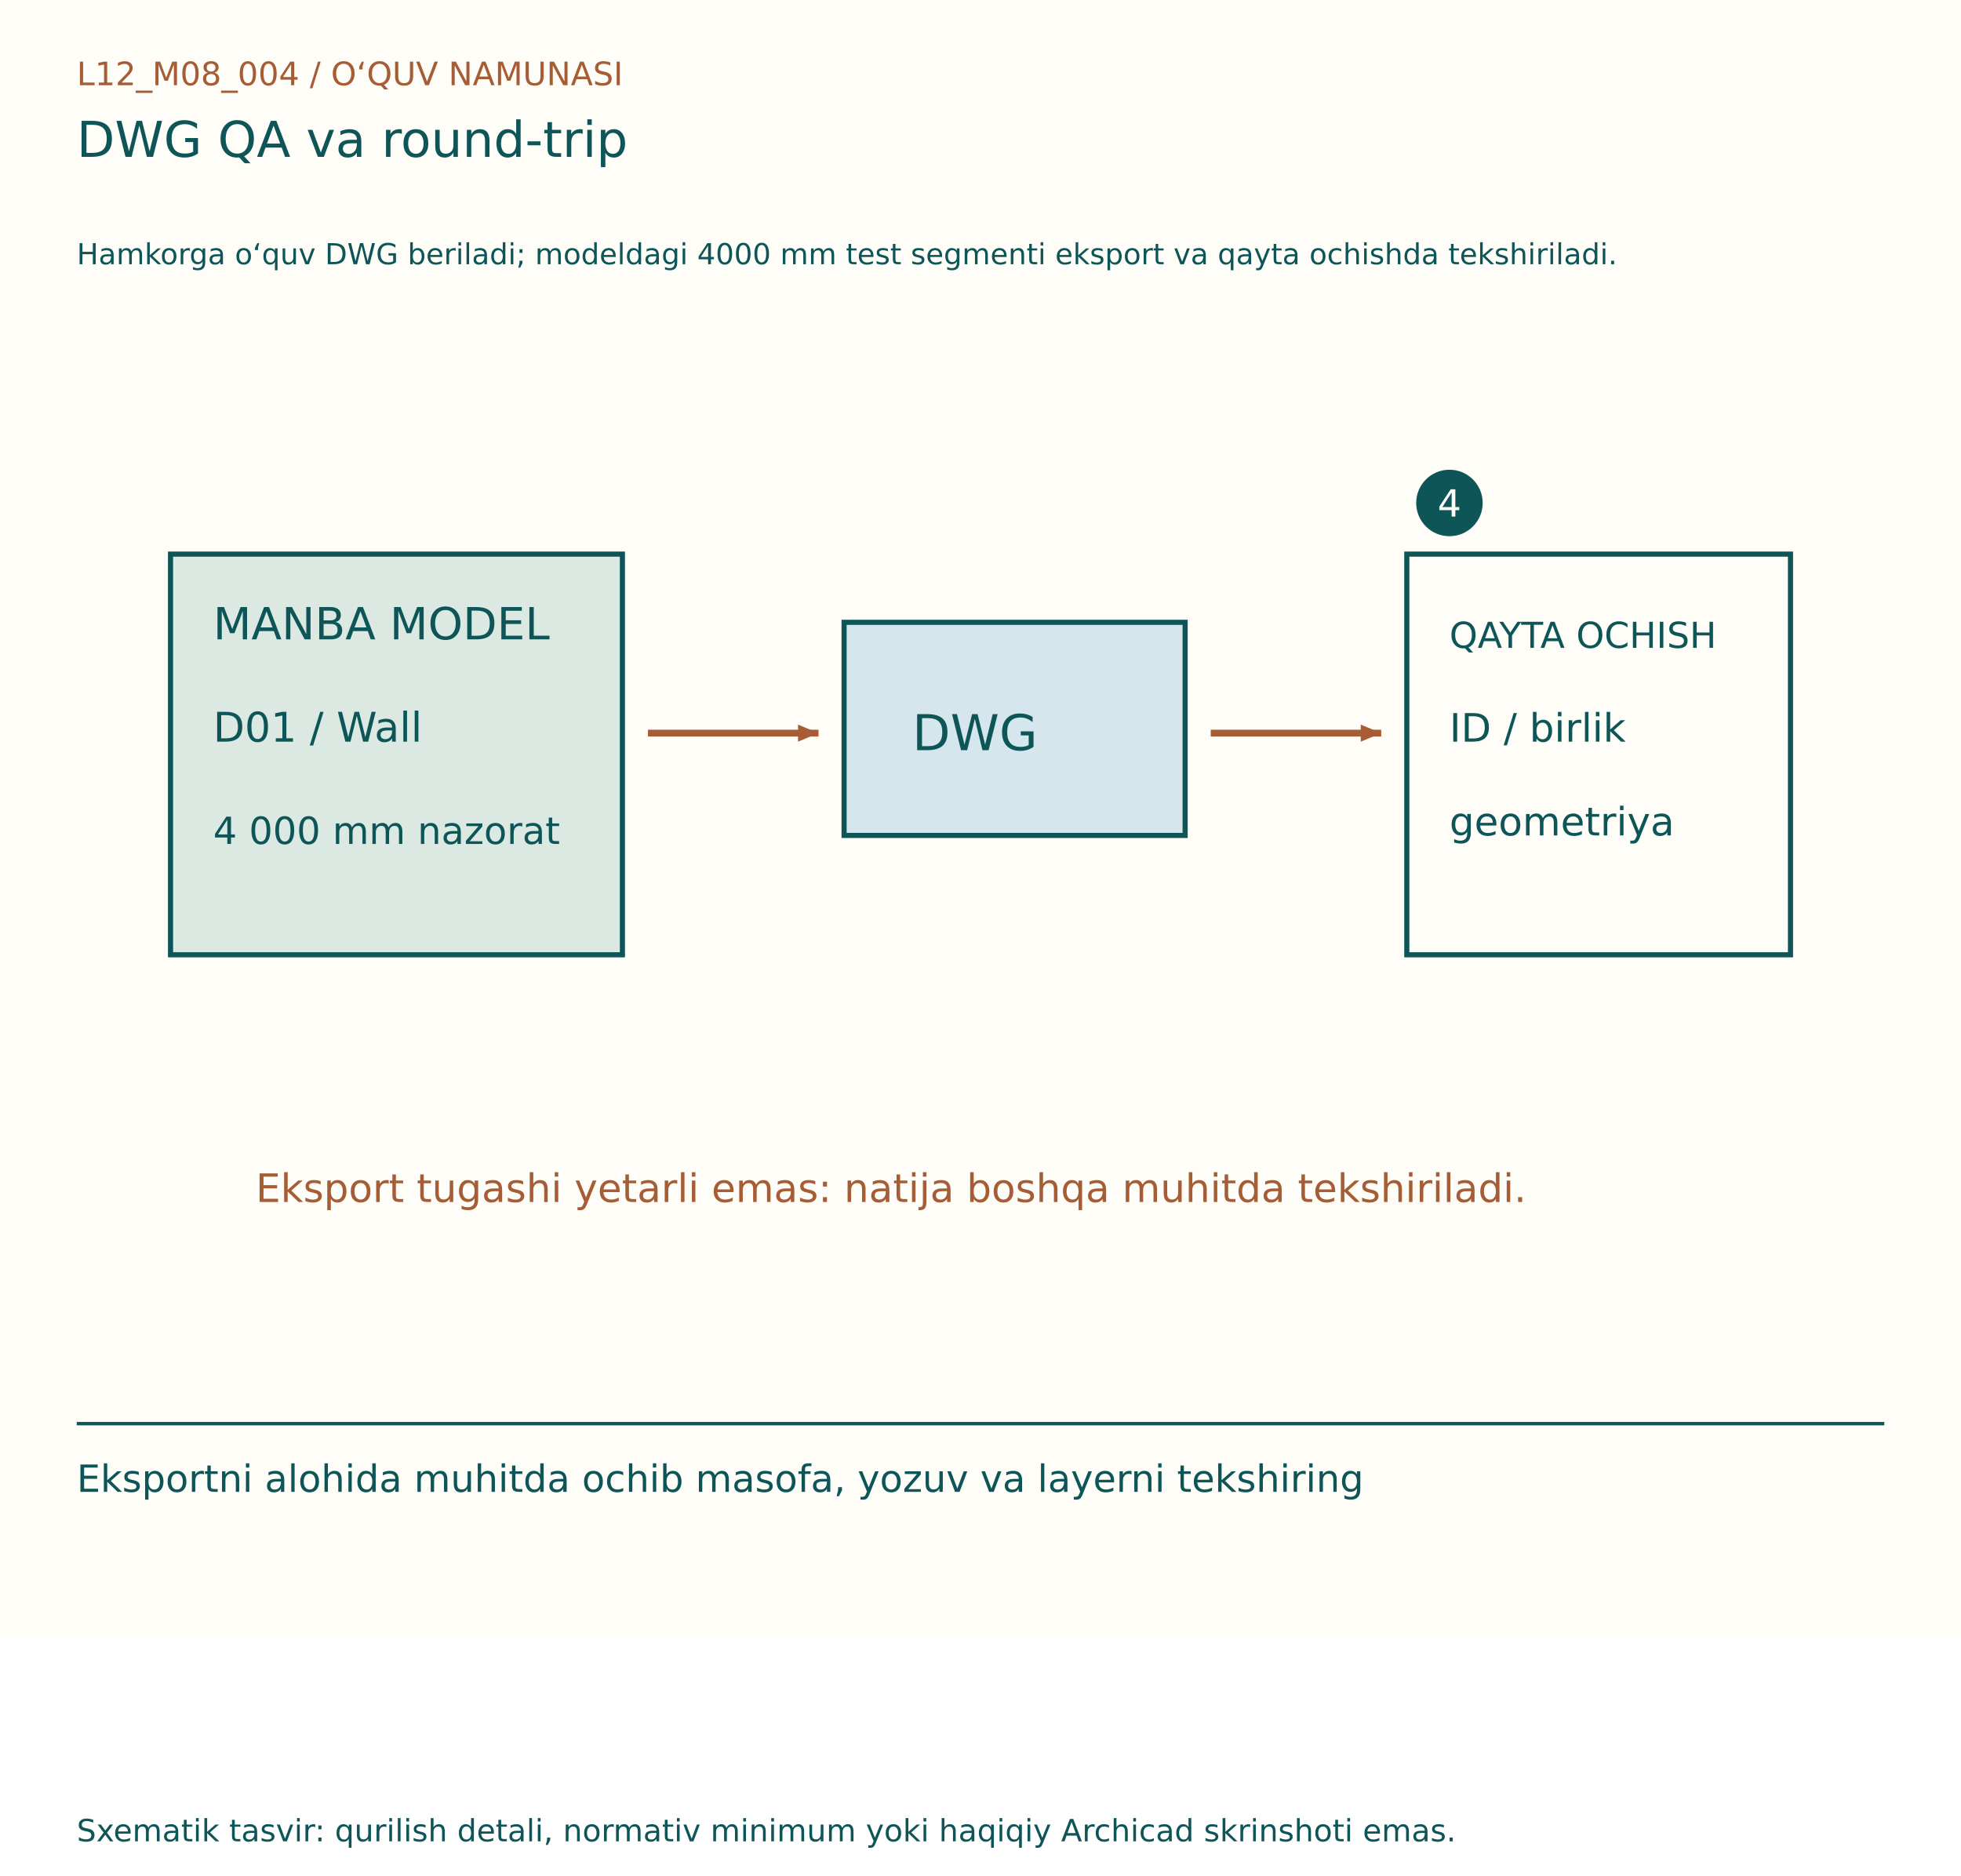
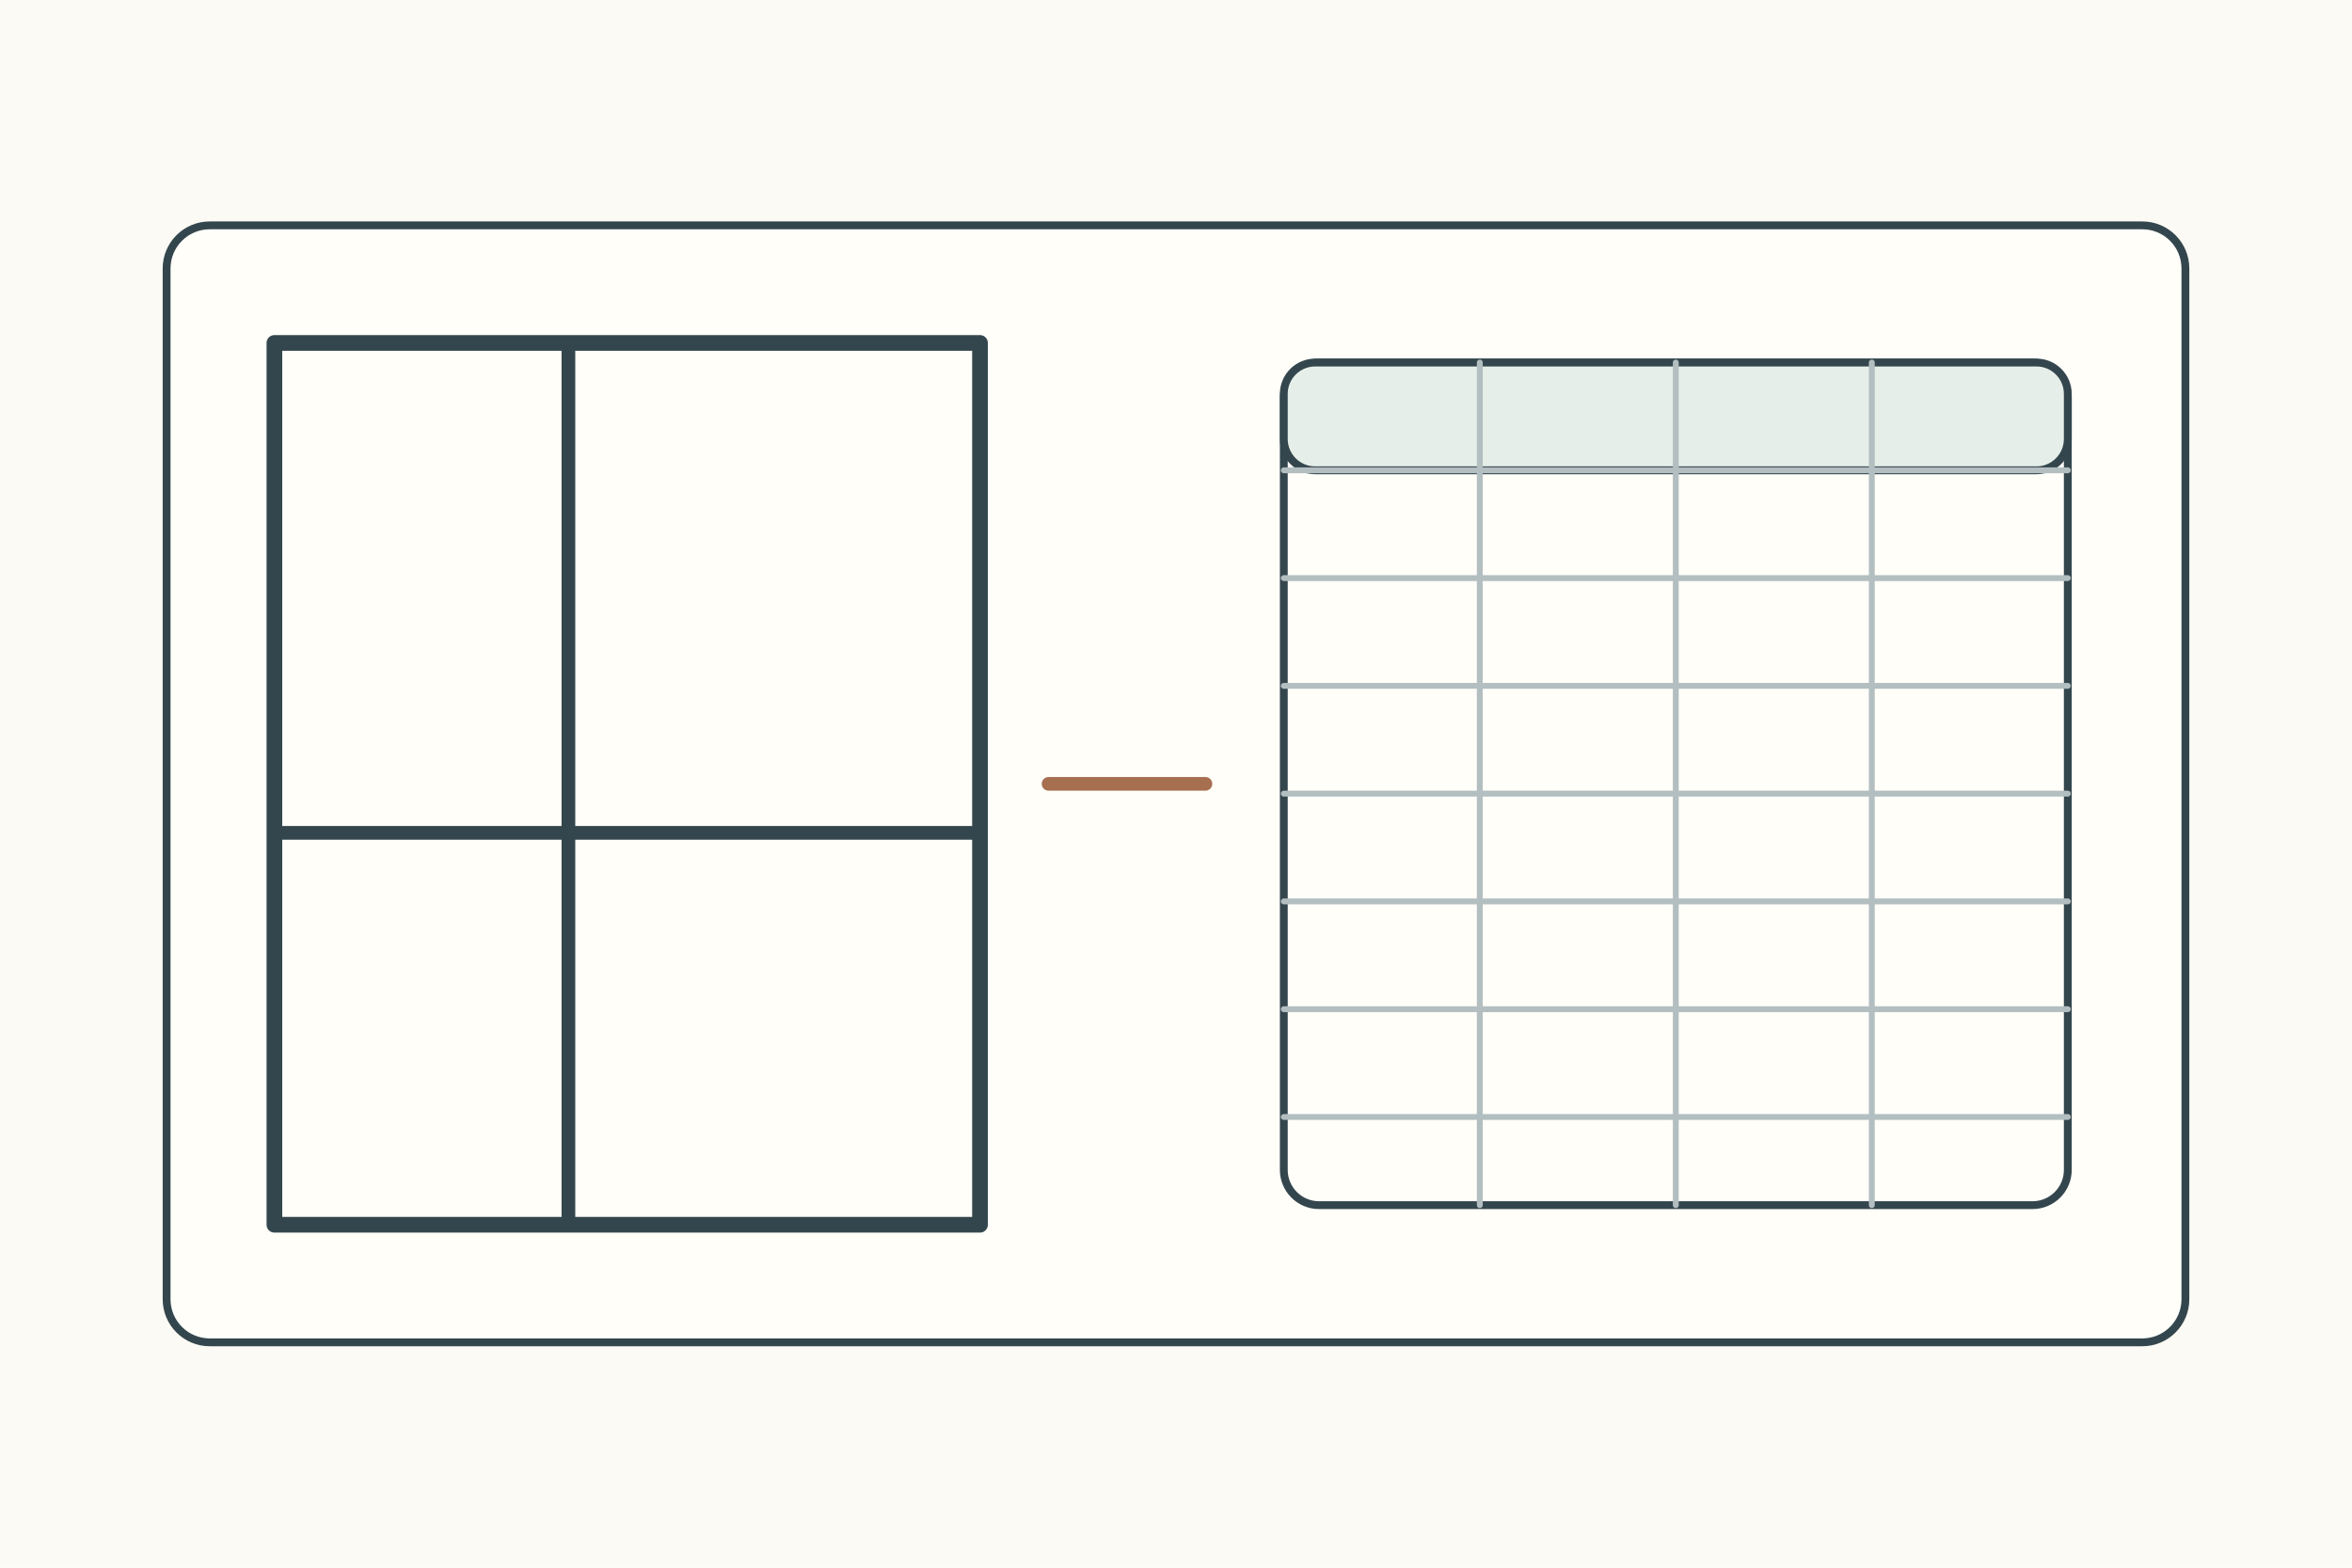
- <svg xmlns="http://www.w3.org/2000/svg" width="1150" height="1100" viewBox="0 0 1150 1100">
-   <rect width="1150" height="960" fill="#FFFDF7" />
-   <g font-family="DejaVu Sans, Segoe UI, sans-serif">
-     <text x="45" y="50" font-size="19" fill="#A65D35">L12_M08_004  /  O‘QUV NAMUNASI</text>
-     <text x="45" y="92" font-size="29" fill="#0E5558">DWG QA va round-trip</text>
-     <text x="45" y="155" font-size="17" fill="#0E5558">Hamkorga o‘quv DWG beriladi; modeldagi 4000 mm test segmenti eksport va qayta ochishda tekshiriladi.</text>
-     <g transform="translate(0,80)">
-       <rect x="100" y="245" width="265" height="235" fill="#DBE9E2" stroke="#0E5558" stroke-width="3" />
-       <text x="125" y="295" font-size="26" fill="#0E5558">MANBA MODEL</text>
-       <text x="125" y="355" font-size="24" fill="#0E5558">D01 / Wall</text>
-       <text x="125" y="415" font-size="22" fill="#0E5558">4 000 mm nazorat</text>
-       <line x1="380" y1="350" x2="480" y2="350" stroke="#A65D35" stroke-width="4" />
-       <path d="M480, 350 l-12,-5 l0,10 Z" fill="#A65D35" transform="rotate(0.0 480 350)" />
-       <rect x="495" y="285" width="200" height="125" fill="#D5E7ED" stroke="#0E5558" stroke-width="3" />
-       <text x="535" y="360" font-size="29" fill="#0E5558">DWG</text>
-       <line x1="710" y1="350" x2="810" y2="350" stroke="#A65D35" stroke-width="4" />
-       <path d="M810, 350 l-12,-5 l0,10 Z" fill="#A65D35" transform="rotate(0.0 810 350)" />
-       <rect x="825" y="245" width="225" height="235" fill="#FFFDF7" stroke="#0E5558" stroke-width="3" />
-       <text x="850" y="300" font-size="21" fill="#0E5558">QAYTA OCHISH</text>
-       <text x="850" y="355" font-size="23" fill="#0E5558">ID / birlik</text>
-       <text x="850" y="410" font-size="23" fill="#0E5558">geometriya</text>
-       <circle cx="850" cy="215" r="18" fill="#0E5558" stroke="#0E5558" stroke-width="3" />
-       <text x="843" y="223" font-size="22" fill="#FFFDF7">4</text>
-       <text x="150" y="625" font-size="23" fill="#A65D35">Eksport tugashi yetarli emas: natija boshqa muhitda tekshiriladi.</text>
+ <svg xmlns="http://www.w3.org/2000/svg" width="1200" height="800">
+   <rect width="1200" height="800" fill="#fbfaf4" />
+   <g stroke="#34464d" stroke-width="4" fill="none" stroke-linecap="round" stroke-linejoin="round">
+     <g transform="translate(85 115)">
+       <rect width="1030" height="570" rx="22" fill="#fffef9" />
+       <rect x="55" y="60" width="360" height="450" fill="#fffef9" stroke-width="8" />
+       <path d="M205 60v450M55 310h360" stroke-width="7" />
+       <path d="M450 285h80" stroke="#a66f50" stroke-width="7" />
+       <rect x="570" y="70" width="400" height="430" rx="18" fill="#fffef9" />
+       <rect x="570" y="70" width="400" height="55" rx="16" fill="#e5eee8" />
+       <path d="M670 70v430M770 70v430M870 70v430M570 125h400M570 180h400M570 235h400M570 290h400M570 345h400M570 400h400M570 455h400" stroke="#b3bec1" stroke-width="3" />
    </g>
-     <line x1="45" y1="835" x2="1105" y2="835" stroke="#0E5558" stroke-width="2" />
-     <text x="45" y="875" font-size="22" fill="#0E5558">Eksportni alohida muhitda ochib masofa, yozuv va layerni tekshiring</text>
-     <text x="45" y="1080" font-size="18" fill="#0E5558">Sxematik tasvir: qurilish detali, normativ minimum yoki haqiqiy Archicad skrinshoti emas.</text>
  </g>
</svg>
